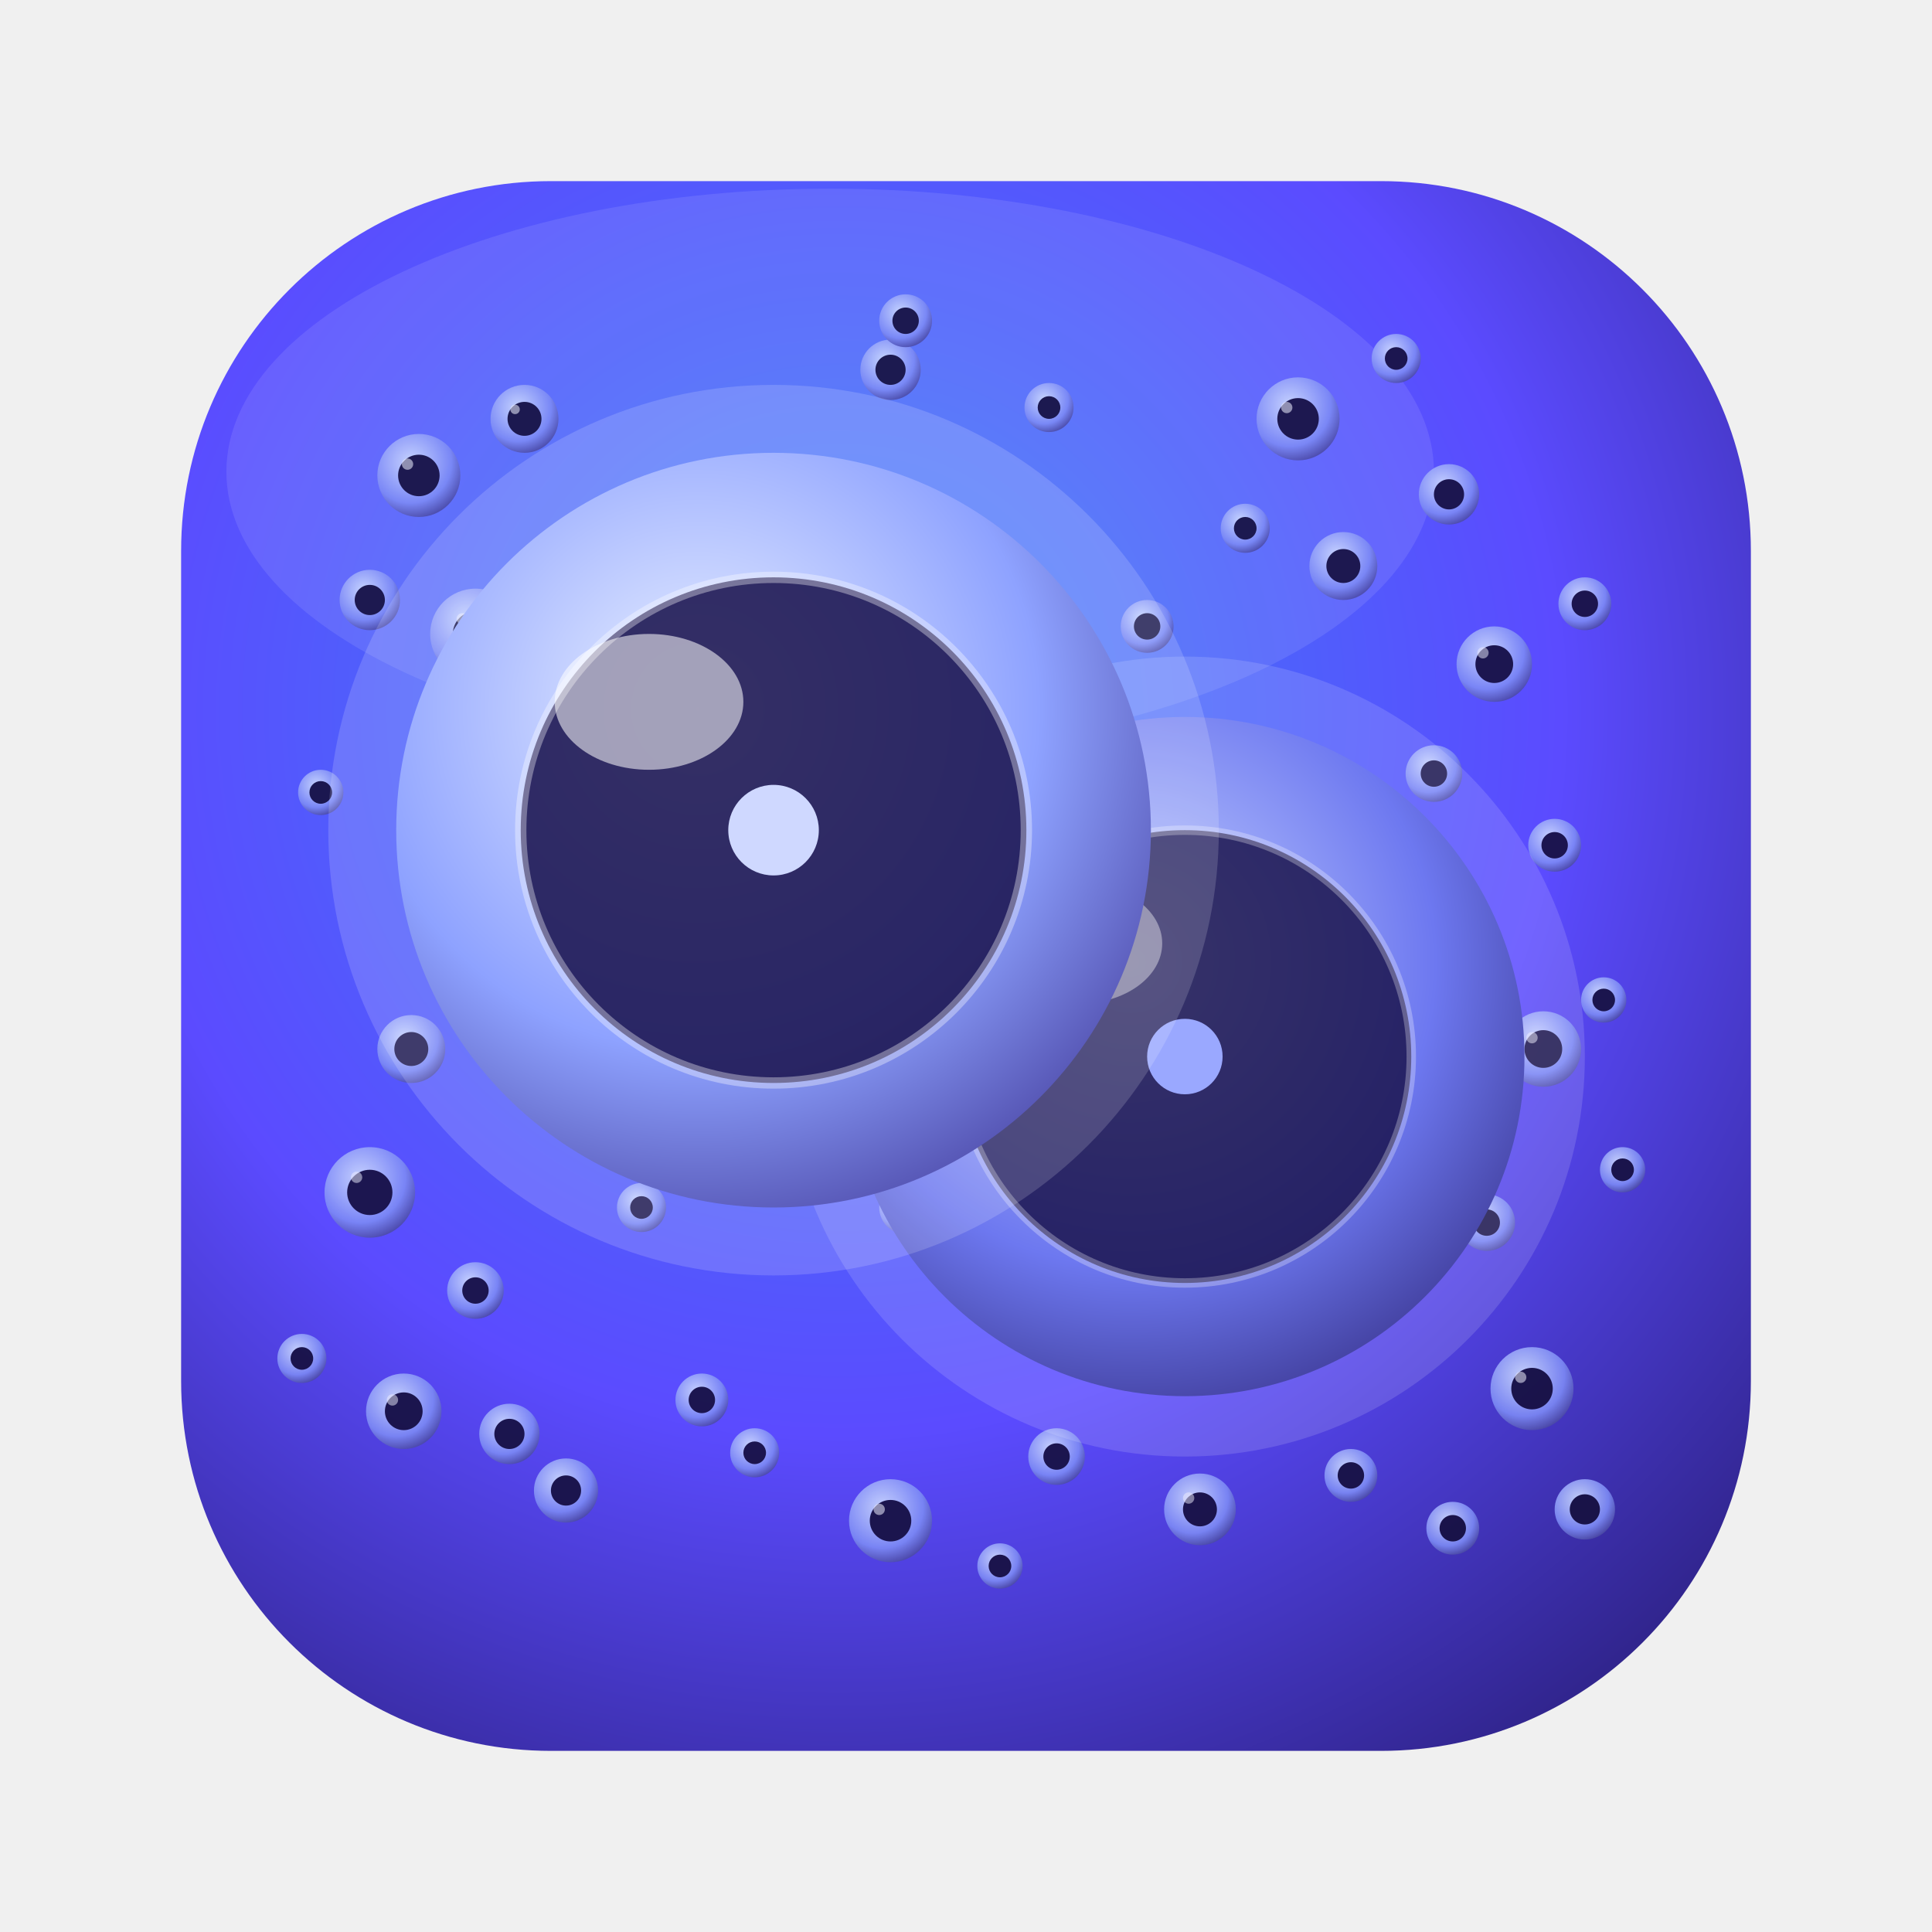
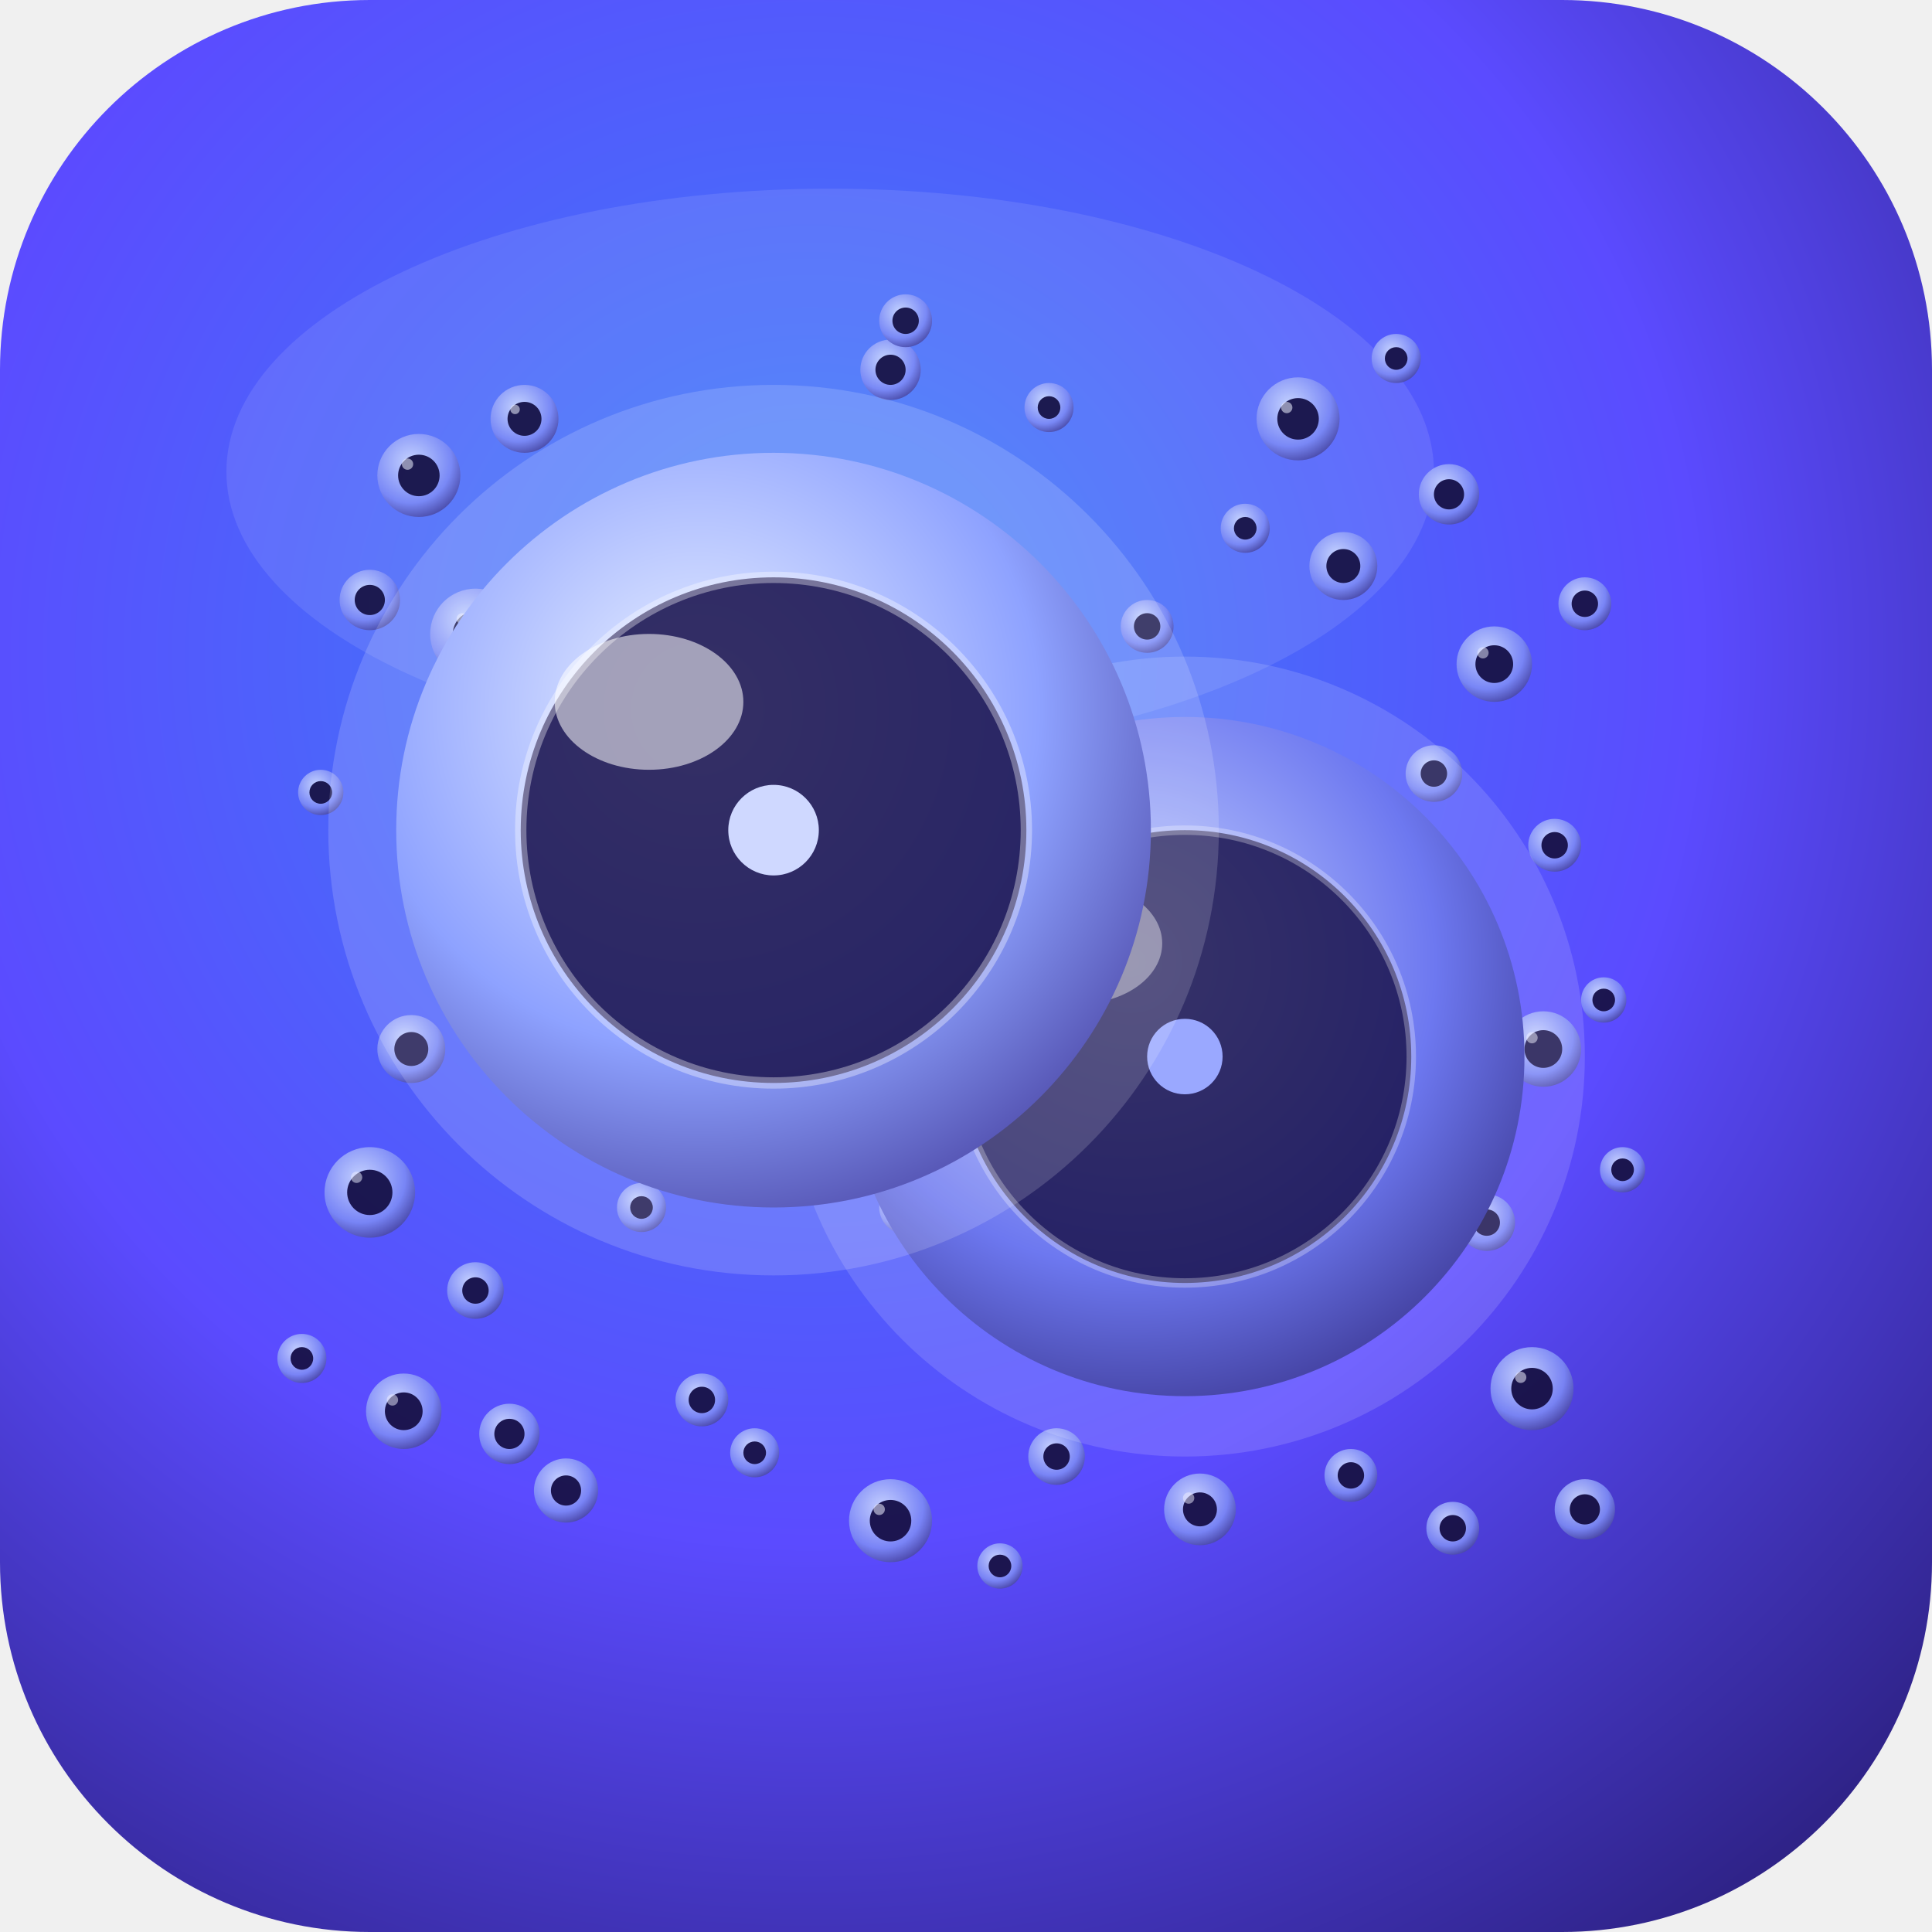
<svg xmlns="http://www.w3.org/2000/svg" width="1024" height="1024" viewBox="0 0 1024 1024">
  <defs>
    <radialGradient id="bgA" cx="42%" cy="34%" r="95%">
      <stop offset="0%" stop-color="#3b82f6" />
      <stop offset="48%" stop-color="#5b4bff" />
      <stop offset="100%" stop-color="#1a1050" />
    </radialGradient>
    <radialGradient id="lens1" cx="40%" cy="34%" r="82%">
      <stop offset="0%" stop-color="#eaf1ff" />
      <stop offset="55%" stop-color="#8ea2ff" />
      <stop offset="100%" stop-color="#3a2f8f" />
    </radialGradient>
    <radialGradient id="lens2" cx="42%" cy="36%" r="82%">
      <stop offset="0%" stop-color="#c7d4ff" />
      <stop offset="55%" stop-color="#6d78f0" />
      <stop offset="100%" stop-color="#2a2070" />
    </radialGradient>
    <radialGradient id="mini" cx="40%" cy="34%" r="82%">
      <stop offset="0%" stop-color="#d0ddff" />
      <stop offset="60%" stop-color="#7c8af5" />
      <stop offset="100%" stop-color="#2a1f6e" />
    </radialGradient>
  </defs>
-   <rect x="96" y="96" width="832" height="832" rx="196" ry="196" fill="url(#bgA)" />
+   <rect x="0" y="0" width="1024" height="1024" rx="196" ry="196" fill="url(#bgA)" />
  <ellipse cx="440" cy="250" rx="320" ry="150" fill="#ffffff" opacity="0.10" />
  <g opacity="0.9">
    <g>
      <circle cx="222" cy="252" r="22" fill="url(#mini)" />
      <circle cx="222" cy="252" r="11" fill="#15103d" />
      <circle cx="216" cy="246" r="3" fill="#fff" opacity=".55" />
    </g>
    <g>
      <circle cx="278" cy="222" r="18" fill="url(#mini)" />
      <circle cx="278" cy="222" r="9" fill="#15103d" />
      <circle cx="273" cy="217" r="2.5" fill="#fff" opacity=".55" />
    </g>
    <g>
      <circle cx="196" cy="318" r="16" fill="url(#mini)" />
      <circle cx="196" cy="318" r="8" fill="#15103d" />
    </g>
    <g>
      <circle cx="252" cy="336" r="24" fill="url(#mini)" />
      <circle cx="252" cy="336" r="12" fill="#15103d" />
      <circle cx="245" cy="328" r="3" fill="#fff" opacity=".5" />
    </g>
    <g>
      <circle cx="336" cy="288" r="15" fill="url(#mini)" />
      <circle cx="336" cy="288" r="7" fill="#15103d" />
    </g>
    <g>
      <circle cx="360" cy="352" r="13" fill="url(#mini)" />
      <circle cx="360" cy="352" r="6" fill="#15103d" />
    </g>
    <g>
      <circle cx="290" cy="392" r="17" fill="url(#mini)" />
      <circle cx="290" cy="392" r="8" fill="#15103d" />
    </g>
    <g>
      <circle cx="688" cy="222" r="22" fill="url(#mini)" />
      <circle cx="688" cy="222" r="11" fill="#15103d" />
      <circle cx="682" cy="216" r="3" fill="#fff" opacity=".55" />
    </g>
    <g>
      <circle cx="768" cy="262" r="16" fill="url(#mini)" />
      <circle cx="768" cy="262" r="8" fill="#15103d" />
    </g>
    <g>
      <circle cx="712" cy="300" r="18" fill="url(#mini)" />
      <circle cx="712" cy="300" r="9" fill="#15103d" />
    </g>
    <g>
      <circle cx="792" cy="352" r="20" fill="url(#mini)" />
      <circle cx="792" cy="352" r="10" fill="#15103d" />
      <circle cx="786" cy="346" r="3" fill="#fff" opacity=".5" />
    </g>
    <g>
      <circle cx="824" cy="448" r="14" fill="url(#mini)" />
      <circle cx="824" cy="448" r="7" fill="#15103d" />
    </g>
    <g>
      <circle cx="850" cy="530" r="12" fill="url(#mini)" />
      <circle cx="850" cy="530" r="6" fill="#15103d" />
    </g>
    <g>
      <circle cx="760" cy="410" r="15" fill="url(#mini)" />
      <circle cx="760" cy="410" r="7" fill="#15103d" />
    </g>
    <g>
      <circle cx="818" cy="556" r="20" fill="url(#mini)" />
      <circle cx="818" cy="556" r="10" fill="#15103d" />
      <circle cx="812" cy="550" r="3" fill="#fff" opacity=".5" />
    </g>
    <g>
      <circle cx="788" cy="648" r="15" fill="url(#mini)" />
      <circle cx="788" cy="648" r="7" fill="#15103d" />
    </g>
    <g>
      <circle cx="812" cy="736" r="22" fill="url(#mini)" />
      <circle cx="812" cy="736" r="11" fill="#15103d" />
      <circle cx="806" cy="730" r="3" fill="#fff" opacity=".55" />
    </g>
    <g>
      <circle cx="770" cy="810" r="14" fill="url(#mini)" />
      <circle cx="770" cy="810" r="7" fill="#15103d" />
    </g>
    <g>
      <circle cx="840" cy="800" r="16" fill="url(#mini)" />
      <circle cx="840" cy="800" r="8" fill="#15103d" />
    </g>
    <g>
      <circle cx="218" cy="556" r="18" fill="url(#mini)" />
      <circle cx="218" cy="556" r="9" fill="#15103d" />
    </g>
    <g>
      <circle cx="196" cy="632" r="24" fill="url(#mini)" />
      <circle cx="196" cy="632" r="12" fill="#15103d" />
      <circle cx="189" cy="624" r="3" fill="#fff" opacity=".5" />
    </g>
    <g>
      <circle cx="252" cy="684" r="15" fill="url(#mini)" />
      <circle cx="252" cy="684" r="7" fill="#15103d" />
    </g>
    <g>
      <circle cx="214" cy="748" r="20" fill="url(#mini)" />
      <circle cx="214" cy="748" r="10" fill="#15103d" />
      <circle cx="208" cy="742" r="3" fill="#fff" opacity=".5" />
    </g>
    <g>
      <circle cx="300" cy="790" r="17" fill="url(#mini)" />
      <circle cx="300" cy="790" r="8" fill="#15103d" />
    </g>
    <g>
      <circle cx="372" cy="742" r="14" fill="url(#mini)" />
      <circle cx="372" cy="742" r="7" fill="#15103d" />
    </g>
    <g>
      <circle cx="340" cy="640" r="13" fill="url(#mini)" />
      <circle cx="340" cy="640" r="6" fill="#15103d" />
    </g>
    <g>
      <circle cx="270" cy="760" r="16" fill="url(#mini)" />
      <circle cx="270" cy="760" r="8" fill="#15103d" />
    </g>
    <g>
      <circle cx="472" cy="806" r="22" fill="url(#mini)" />
      <circle cx="472" cy="806" r="11" fill="#15103d" />
      <circle cx="466" cy="800" r="3" fill="#fff" opacity=".55" />
    </g>
    <g>
      <circle cx="560" cy="772" r="15" fill="url(#mini)" />
      <circle cx="560" cy="772" r="7" fill="#15103d" />
    </g>
    <g>
      <circle cx="636" cy="800" r="19" fill="url(#mini)" />
      <circle cx="636" cy="800" r="9" fill="#15103d" />
      <circle cx="630" cy="794" r="3" fill="#fff" opacity=".5" />
    </g>
    <g>
      <circle cx="716" cy="782" r="14" fill="url(#mini)" />
      <circle cx="716" cy="782" r="7" fill="#15103d" />
    </g>
    <g>
      <circle cx="400" cy="770" r="13" fill="url(#mini)" />
      <circle cx="400" cy="770" r="6" fill="#15103d" />
    </g>
    <g>
      <circle cx="530" cy="830" r="12" fill="url(#mini)" />
      <circle cx="530" cy="830" r="6" fill="#15103d" />
    </g>
    <g>
      <circle cx="472" cy="196" r="16" fill="url(#mini)" />
      <circle cx="472" cy="196" r="8" fill="#15103d" />
    </g>
    <g>
      <circle cx="556" cy="216" r="13" fill="url(#mini)" />
      <circle cx="556" cy="216" r="6" fill="#15103d" />
    </g>
    <g>
      <circle cx="608" cy="332" r="14" fill="url(#mini)" />
      <circle cx="608" cy="332" r="7" fill="#15103d" />
    </g>
    <g>
      <circle cx="420" cy="260" r="12" fill="url(#mini)" />
      <circle cx="420" cy="260" r="6" fill="#15103d" />
    </g>
    <g>
      <circle cx="500" cy="280" r="15" fill="url(#mini)" />
      <circle cx="500" cy="280" r="7" fill="#15103d" />
    </g>
    <g>
      <circle cx="660" cy="280" r="13" fill="url(#mini)" />
      <circle cx="660" cy="280" r="6" fill="#15103d" />
    </g>
    <g>
      <circle cx="530" cy="480" r="16" fill="url(#mini)" />
      <circle cx="530" cy="480" r="8" fill="#15103d" />
    </g>
    <g>
      <circle cx="560" cy="540" r="14" fill="url(#mini)" />
      <circle cx="560" cy="540" r="7" fill="#15103d" />
    </g>
    <g>
      <circle cx="510" cy="580" r="13" fill="url(#mini)" />
      <circle cx="510" cy="580" r="6" fill="#15103d" />
    </g>
    <g>
      <circle cx="580" cy="620" r="15" fill="url(#mini)" />
      <circle cx="580" cy="620" r="7" fill="#15103d" />
    </g>
    <g>
      <circle cx="640" cy="440" r="12" fill="url(#mini)" />
      <circle cx="640" cy="440" r="6" fill="#15103d" />
    </g>
    <g>
      <circle cx="480" cy="640" r="14" fill="url(#mini)" />
      <circle cx="480" cy="640" r="7" fill="#15103d" />
    </g>
    <g>
      <circle cx="170" cy="420" r="12" fill="url(#mini)" />
      <circle cx="170" cy="420" r="6" fill="#15103d" />
    </g>
    <g>
      <circle cx="160" cy="720" r="13" fill="url(#mini)" />
      <circle cx="160" cy="720" r="6" fill="#15103d" />
    </g>
    <g>
      <circle cx="480" cy="170" r="14" fill="url(#mini)" />
      <circle cx="480" cy="170" r="7" fill="#15103d" />
    </g>
    <g>
      <circle cx="740" cy="190" r="13" fill="url(#mini)" />
      <circle cx="740" cy="190" r="6" fill="#15103d" />
    </g>
    <g>
      <circle cx="860" cy="620" r="12" fill="url(#mini)" />
      <circle cx="860" cy="620" r="6" fill="#15103d" />
    </g>
    <g>
      <circle cx="840" cy="320" r="14" fill="url(#mini)" />
      <circle cx="840" cy="320" r="7" fill="#15103d" />
    </g>
  </g>
  <g>
    <circle cx="628" cy="560" r="212" fill="#fff" opacity="0.14" />
    <circle cx="628" cy="560" r="180" fill="url(#lens2)" />
    <circle cx="628" cy="560" r="120" fill="#171048" opacity="0.82" />
    <circle cx="628" cy="560" r="120" fill="none" stroke="#ffffff" stroke-opacity="0.28" stroke-width="5" />
    <ellipse cx="572" cy="500" rx="44" ry="32" fill="#ffffff" opacity="0.4" />
    <circle cx="628" cy="560" r="20" fill="#9aa8ff" />
  </g>
  <g>
    <circle cx="410" cy="440" r="236" fill="#fff" opacity="0.16" />
    <circle cx="410" cy="440" r="200" fill="url(#lens1)" />
    <circle cx="410" cy="440" r="134" fill="#1c1550" opacity="0.88" />
    <circle cx="410" cy="440" r="134" fill="none" stroke="#ffffff" stroke-opacity="0.35" stroke-width="6" />
    <ellipse cx="344" cy="372" rx="50" ry="36" fill="#ffffff" opacity="0.55" />
    <circle cx="410" cy="440" r="24" fill="#cfd8ff" />
  </g>
</svg>
